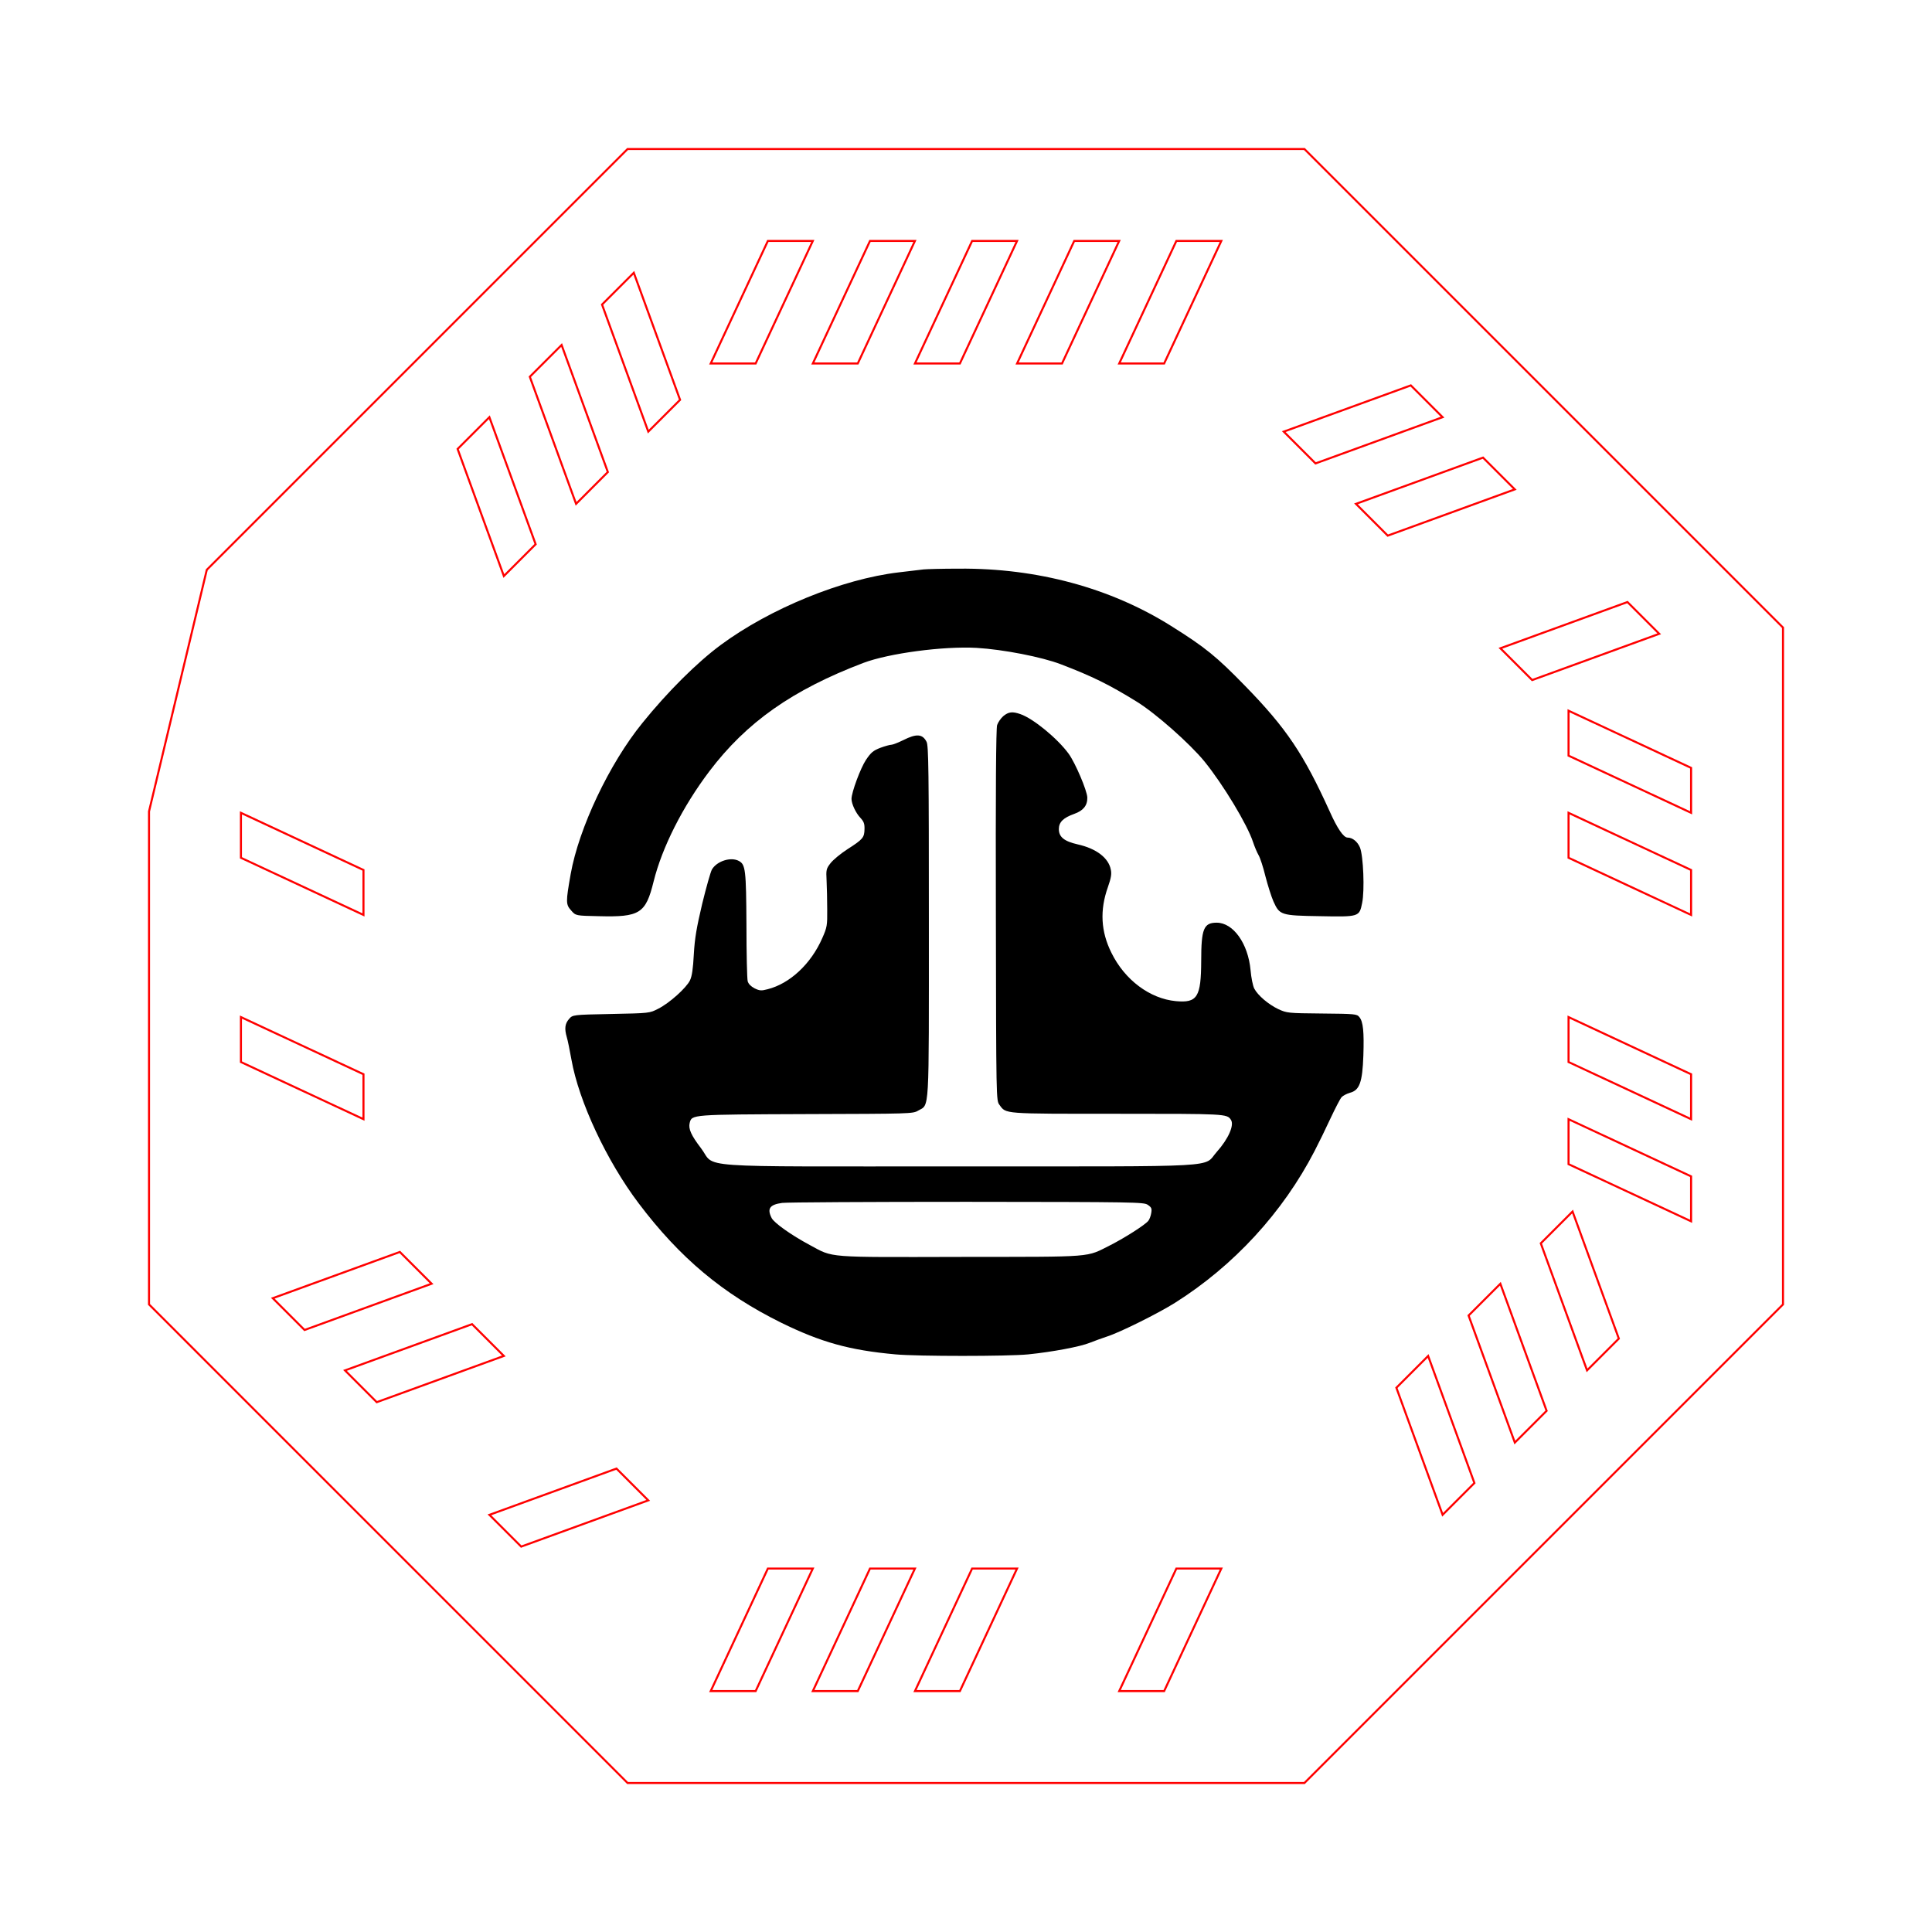
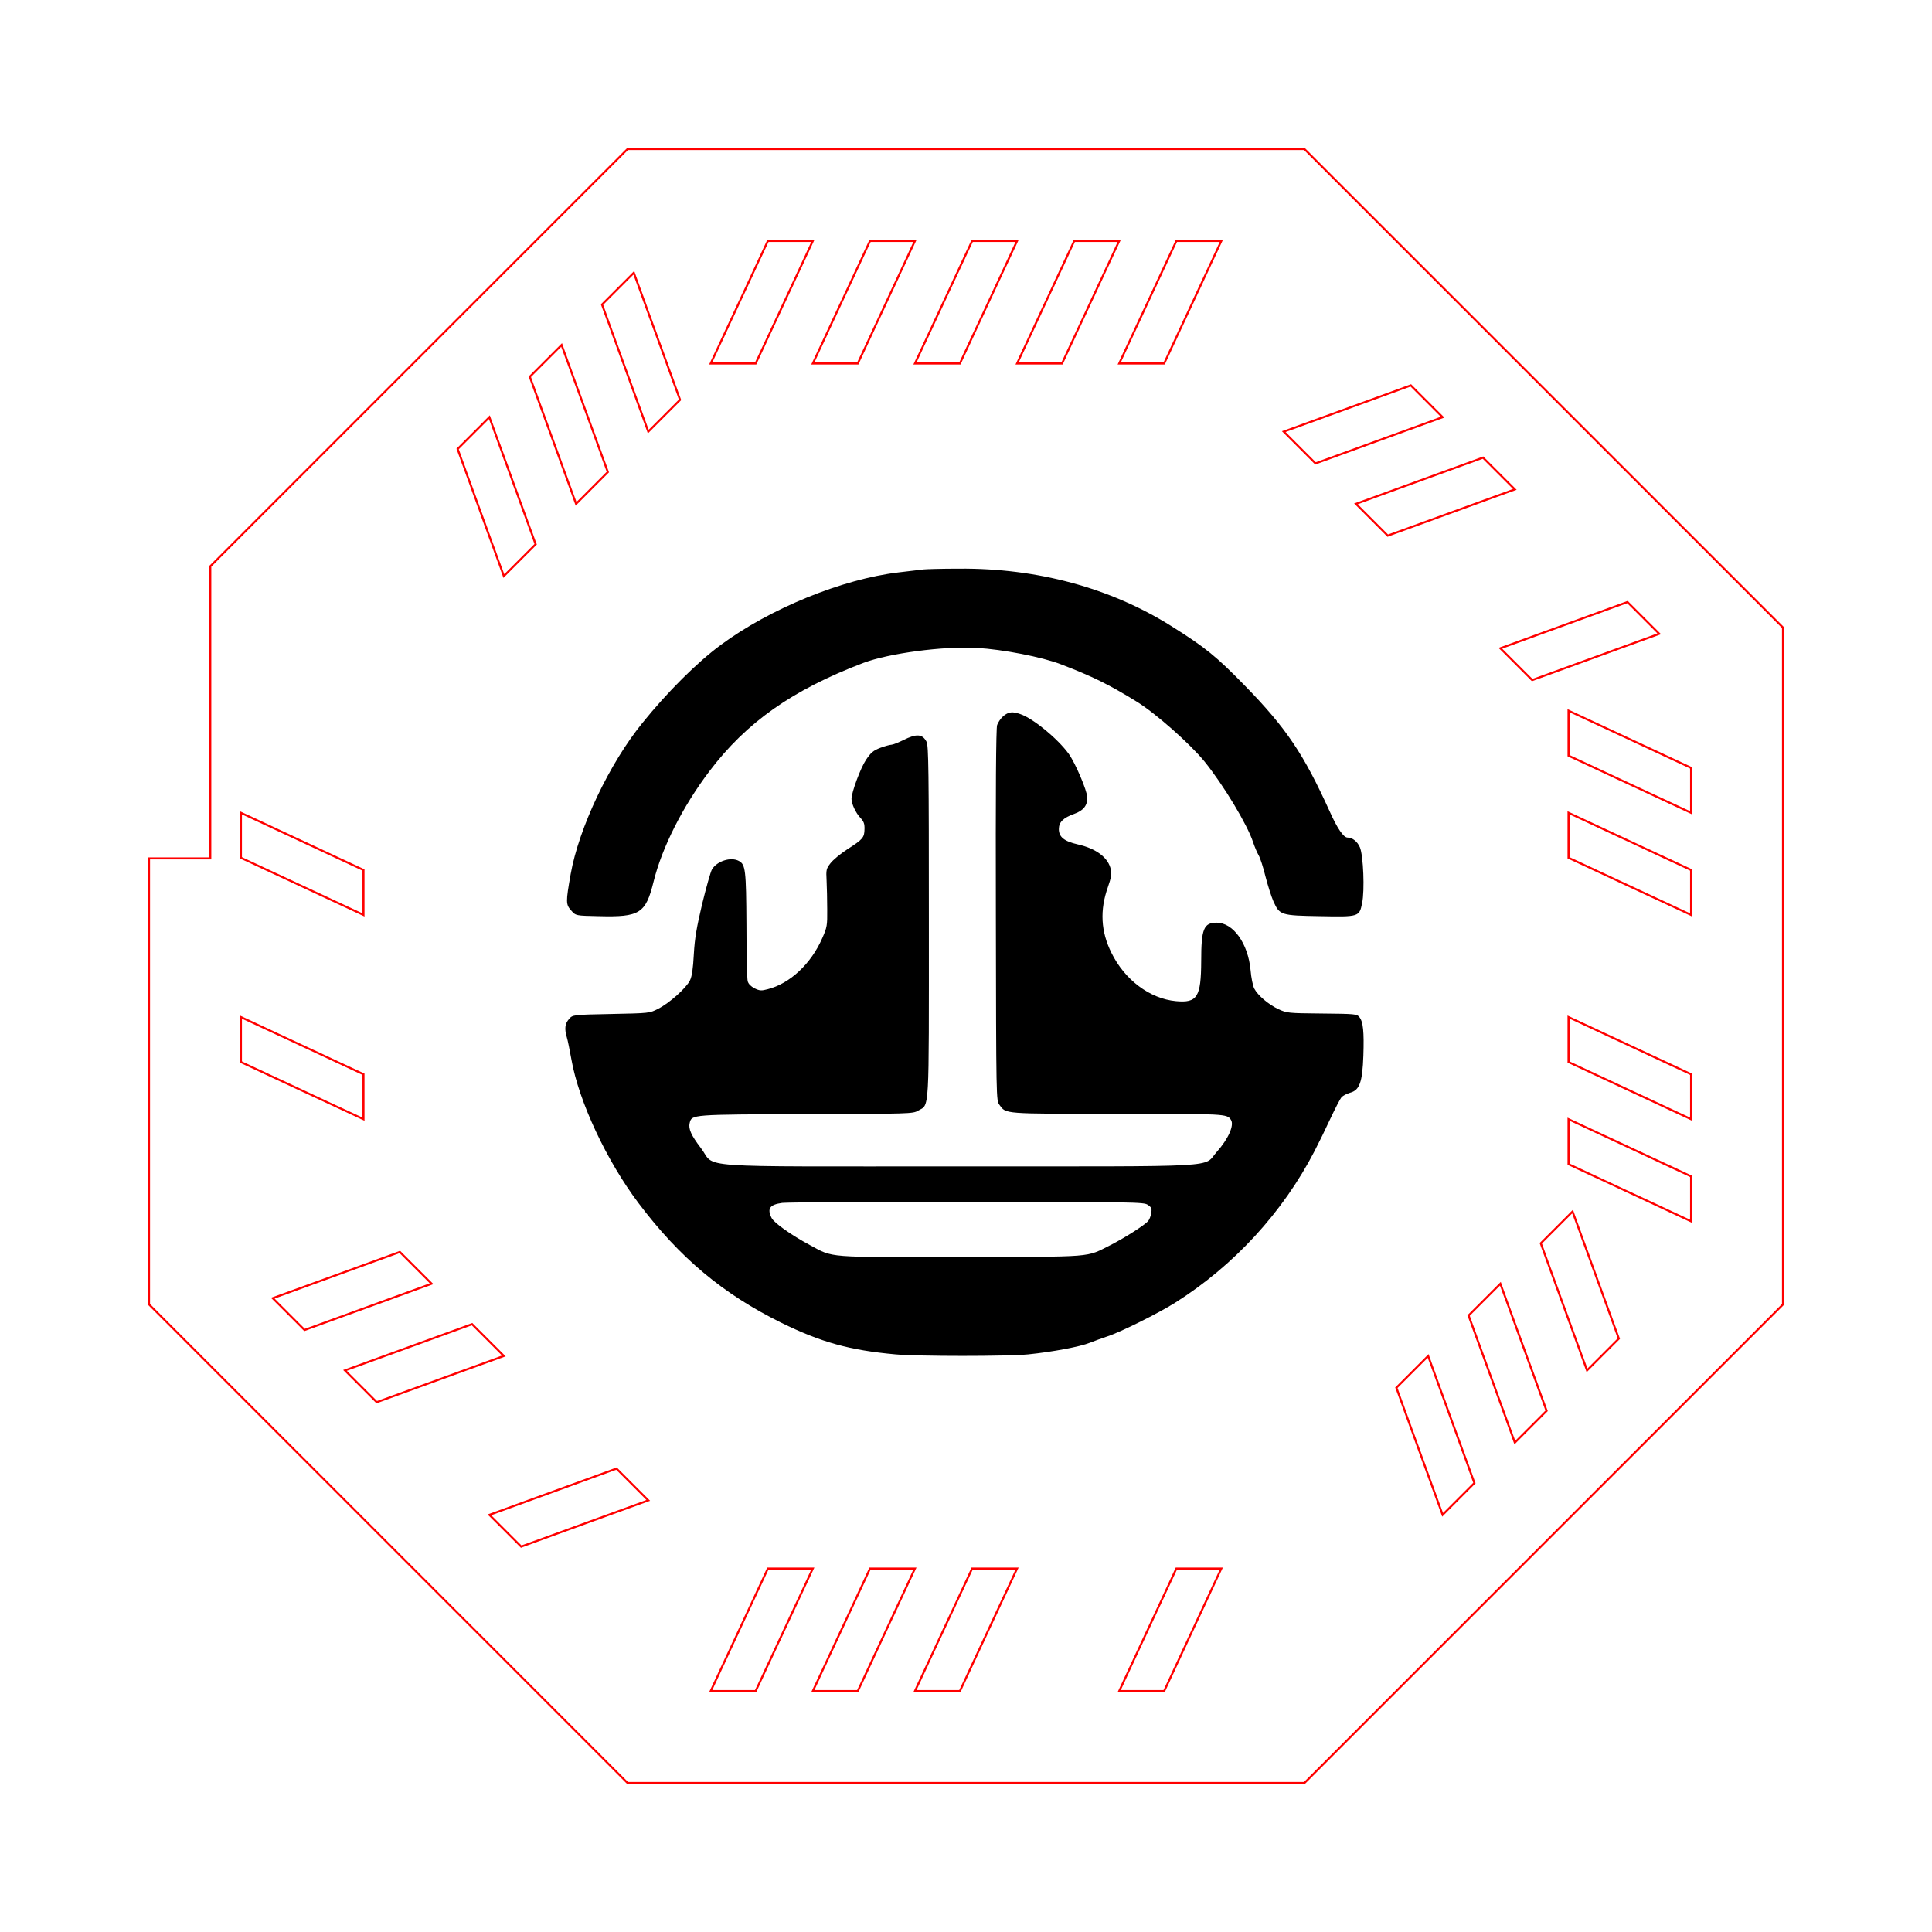
<svg xmlns="http://www.w3.org/2000/svg" width="94.591mm" height="94.591mm" viewBox="0 0 94.591 94.591">
  <style>
  .cut { fill: none; stroke: #ff0000; stroke-width: 0.1; }
  .mark { fill: none; stroke: #0000ff; stroke-width: 0.1; }
</style>
  <g id="I-ruins">
-     <polygon points="30.727,7.296 63.864,7.296 87.296,30.727 87.296,63.864 63.864,87.296 30.727,87.296 7.296,63.864 7.296,39.727 10.124,27.899" class="cut" />
+     <polygon points="30.727,7.296 63.864,7.296 87.296,30.727 87.296,63.864 63.864,87.296 30.727,87.296 7.296,63.864 7.296,42.027 10.296,42.027 10.296,27.727" class="cut" />
    <polygon points="34.797,17.796 36.997,17.796 39.795,11.796 37.595,11.796" class="cut" />
    <polygon points="39.797,17.796 41.997,17.796 44.795,11.796 42.595,11.796" class="cut" />
    <polygon points="44.797,17.796 46.997,17.796 49.795,11.796 47.595,11.796" class="cut" />
    <polygon points="49.797,17.796 51.997,17.796 54.795,11.796 52.595,11.796" class="cut" />
    <polygon points="54.797,17.796 56.997,17.796 59.795,11.796 57.595,11.796" class="cut" />
    <polygon points="62.853,21.133 64.408,22.689 70.629,20.425 69.074,18.869" class="cut" />
    <polygon points="66.388,24.669 67.944,26.225 74.165,23.960 72.609,22.405" class="cut" />
    <polygon points="73.459,31.740 75.015,33.296 81.236,31.031 79.680,29.476" class="cut" />
    <polygon points="76.796,34.797 76.796,36.997 82.796,39.795 82.796,37.595" class="cut" />
    <polygon points="76.796,39.797 76.796,41.997 82.796,44.795 82.796,42.595" class="cut" />
    <polygon points="76.796,49.797 76.796,51.997 82.796,54.795 82.796,52.595" class="cut" />
    <polygon points="76.796,54.797 76.796,56.997 82.796,59.795 82.796,57.595" class="cut" />
    <polygon points="76.993,59.317 75.438,60.873 77.702,67.094 79.258,65.538" class="cut" />
    <polygon points="73.458,62.853 71.902,64.408 74.167,70.629 75.722,69.074" class="cut" />
    <polygon points="69.922,66.388 68.367,67.944 70.631,74.165 72.187,72.609" class="cut" />
    <polygon points="59.795,76.796 57.595,76.796 54.797,82.796 56.997,82.796" class="cut" />
    <polygon points="49.795,76.796 47.595,76.796 44.797,82.796 46.997,82.796" class="cut" />
    <polygon points="44.795,76.796 42.595,76.796 39.797,82.796 41.997,82.796" class="cut" />
    <polygon points="39.795,76.796 37.595,76.796 34.797,82.796 36.997,82.796" class="cut" />
    <polygon points="31.739,73.458 30.183,71.902 23.962,74.167 25.518,75.722" class="cut" />
    <polygon points="24.668,66.387 23.112,64.831 16.891,67.095 18.446,68.651" class="cut" />
    <polygon points="21.132,62.851 19.576,61.296 13.355,63.560 14.911,65.116" class="cut" />
    <polygon points="17.796,54.795 17.796,52.595 11.796,49.797 11.796,51.997" class="cut" />
    <polygon points="17.796,44.795 17.796,42.595 11.796,39.797 11.796,41.997" class="cut" />
    <polygon points="24.669,28.203 26.225,26.647 23.960,20.426 22.405,21.982" class="cut" />
    <polygon points="28.205,24.668 29.760,23.112 27.496,16.891 25.940,18.446" class="cut" />
    <polygon points="31.740,21.132 33.296,19.576 31.031,13.355 29.476,14.911" class="cut" />
    <svg x="27.296" y="27.296" width="40.000" height="40.000" viewBox="0 0 528 528">
      <g transform="translate(0,528) scale(0.1,-0.1)" fill="#000000" stroke="none">
        <path d="M2365 5203 c-16 -2 -88 -10 -160 -19 -365 -43 -832 -234 -1150 -469 -154 -114 -344 -303 -507 -505 -213 -262 -410 -678 -463 -976 -32 -182 -32 -196 4 -236 29 -33 29 -33 177 -36 266 -7 304 17 355 224 55 221 187 483 360 712 240 317 536 526 996 701 165 62 516 109 732 97 171 -10 422 -59 544 -106 204 -78 313 -132 491 -242 123 -76 343 -271 437 -386 123 -152 278 -410 314 -521 10 -30 26 -68 36 -85 10 -17 30 -78 44 -136 15 -58 38 -131 52 -163 40 -88 47 -91 301 -95 253 -5 254 -4 272 85 17 81 8 305 -14 359 -16 38 -48 64 -80 64 -26 0 -66 58 -116 170 -168 370 -279 536 -545 809 -186 191 -258 250 -480 389 -392 246 -866 374 -1370 370 -110 0 -213 -3 -230 -5z M2881 4255 c-16 -14 -34 -40 -40 -58 -7 -21 -10 -423 -8 -1229 2 -1196 2 -1197 23 -1225 44 -60 16 -58 759 -58 703 0 712 0 737 -39 23 -34 -16 -123 -92 -208 -91 -102 74 -93 -1670 -93 -1760 0 -1562 -14 -1663 118 -63 82 -82 125 -73 162 14 56 6 55 754 58 671 2 688 2 722 22 75 44 70 -43 70 1223 0 975 -2 1137 -15 1161 -26 51 -65 54 -150 11 -33 -16 -68 -30 -77 -30 -10 0 -42 -9 -72 -20 -46 -18 -60 -30 -92 -77 -36 -54 -94 -211 -94 -253 0 -32 28 -92 58 -123 21 -23 27 -37 26 -72 -1 -55 -10 -66 -110 -130 -45 -29 -94 -70 -110 -91 -27 -35 -29 -42 -25 -113 2 -42 4 -125 4 -186 1 -103 -1 -115 -32 -185 -73 -167 -210 -294 -353 -330 -41 -11 -52 -10 -85 6 -24 13 -39 28 -44 46 -4 15 -8 179 -8 364 -2 356 -6 390 -49 413 -52 28 -142 -1 -174 -55 -9 -16 -37 -116 -63 -222 -36 -153 -48 -221 -54 -325 -5 -95 -12 -143 -25 -170 -24 -49 -133 -147 -205 -183 -56 -29 -56 -29 -304 -34 -249 -5 -249 -5 -273 -33 -26 -30 -30 -62 -14 -117 6 -19 19 -84 30 -145 48 -271 228 -655 434 -928 267 -354 545 -586 921 -772 259 -127 442 -178 740 -205 144 -13 724 -13 856 0 158 16 338 50 399 75 30 12 80 30 110 40 83 26 332 150 440 218 381 240 698 585 903 982 26 50 72 144 102 209 31 66 63 128 72 138 9 10 34 23 55 29 61 16 80 67 86 240 5 154 -1 219 -26 249 -16 20 -27 21 -242 23 -220 2 -226 3 -281 28 -65 31 -133 89 -156 133 -9 17 -20 71 -24 119 -16 173 -112 307 -219 307 -84 0 -100 -40 -100 -247 -1 -234 -25 -273 -164 -260 -168 16 -330 137 -416 312 -69 138 -76 276 -23 425 20 57 25 84 19 112 -14 76 -93 137 -214 164 -88 20 -122 48 -122 99 0 45 29 73 99 98 59 21 86 54 85 106 -2 46 -77 222 -120 282 -72 99 -230 229 -313 257 -51 18 -76 15 -110 -13z m933 -3158 c25 -17 28 -24 23 -54 -3 -19 -12 -42 -19 -50 -22 -27 -151 -109 -243 -156 -164 -82 -90 -76 -966 -77 -883 -2 -823 -7 -979 77 -121 65 -229 142 -246 174 -31 61 -13 87 68 98 29 4 566 7 1193 7 1092 -1 1142 -2 1169 -19z" />
      </g>
    </svg>
  </g>
</svg>
